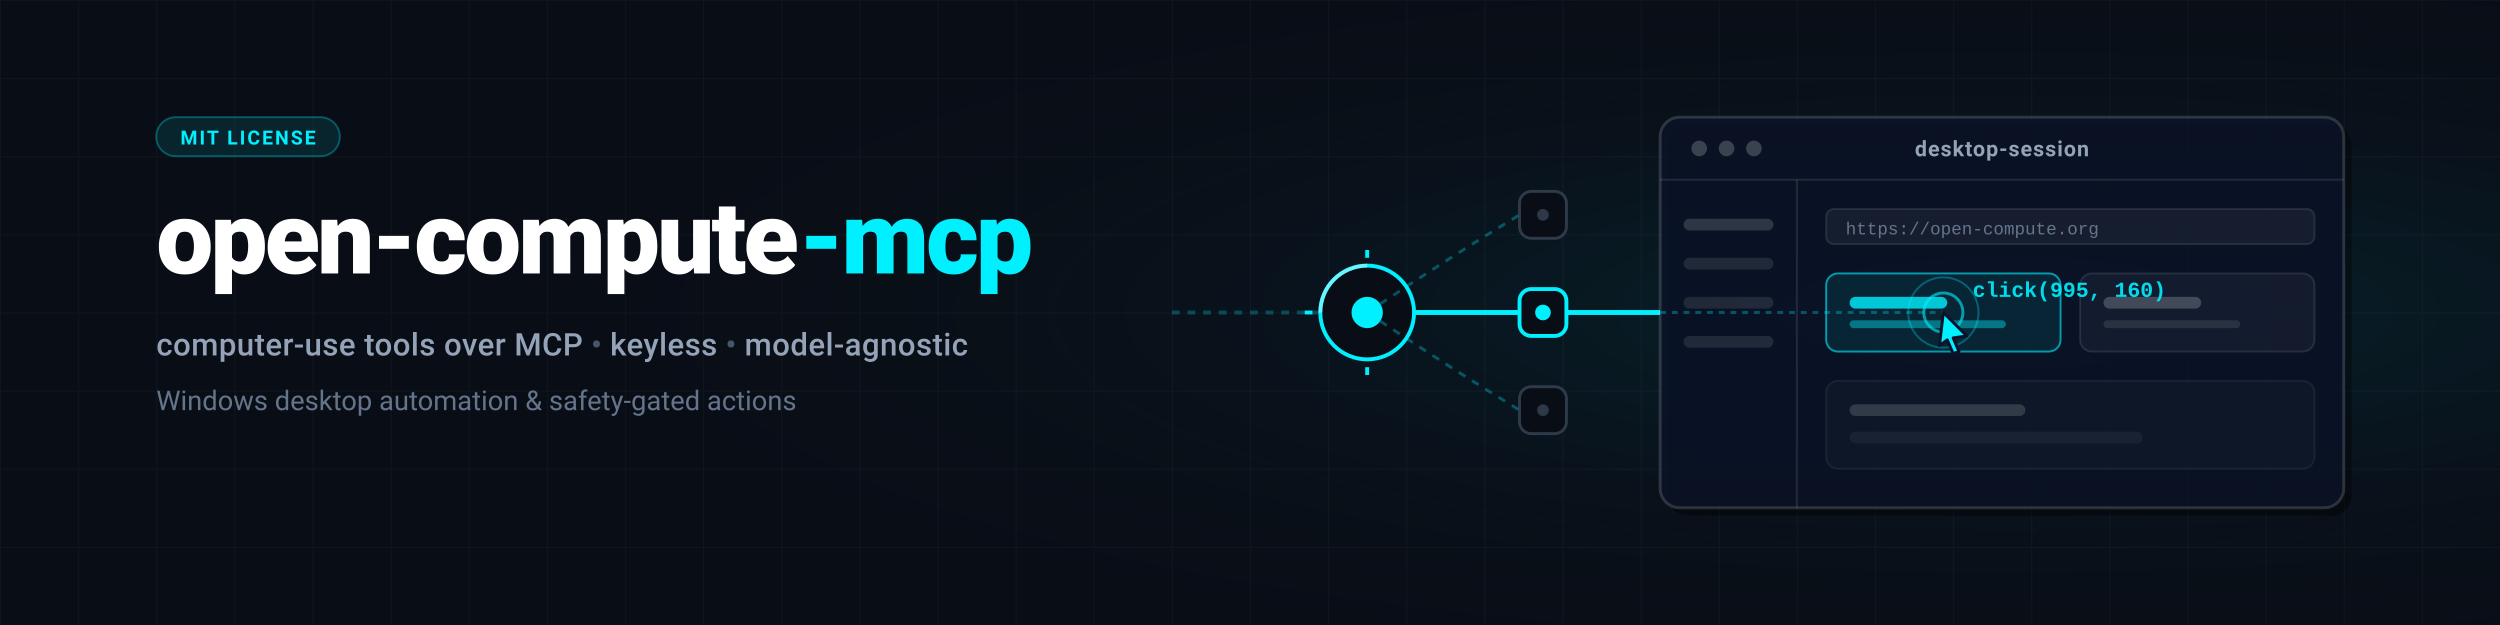
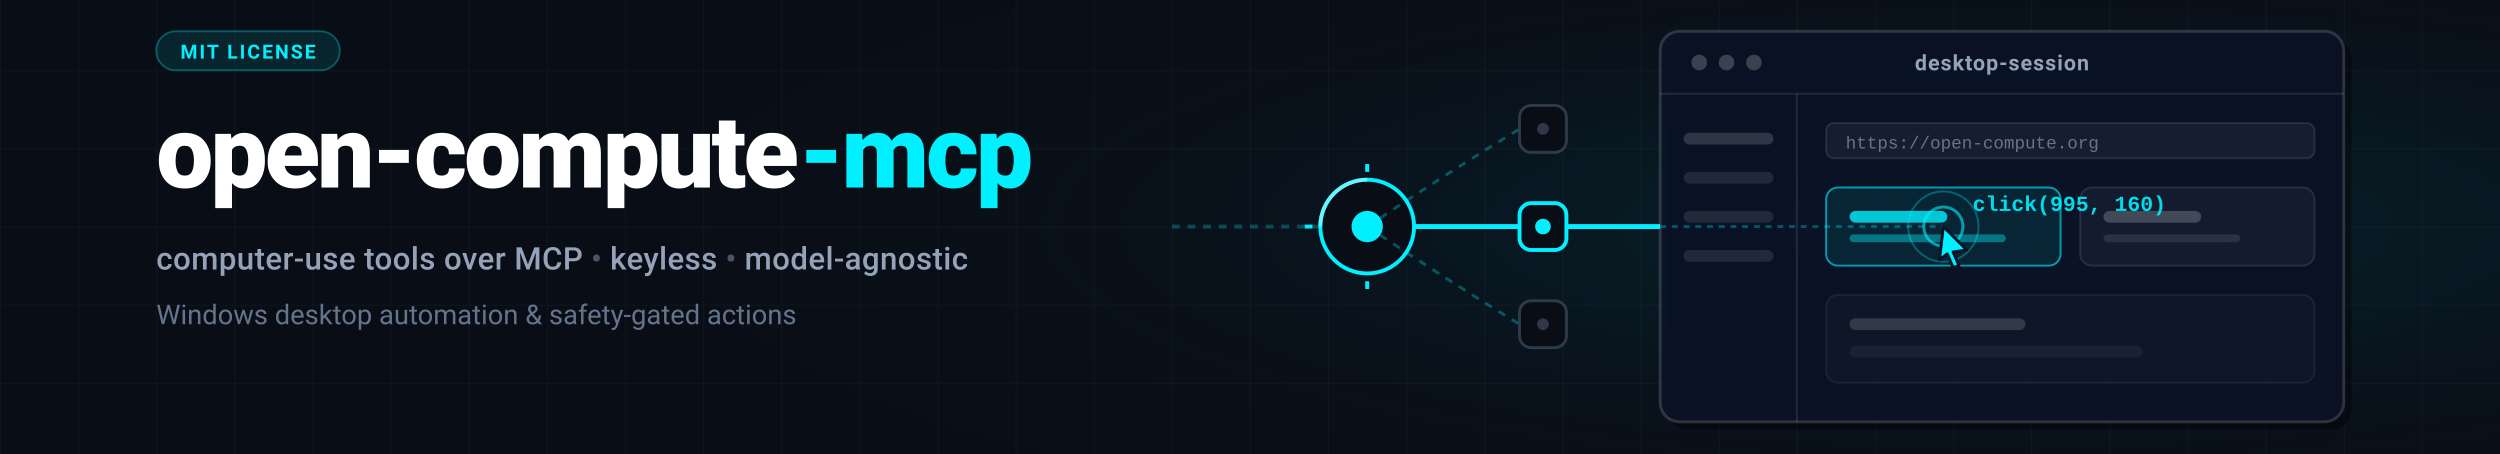
- <svg xmlns="http://www.w3.org/2000/svg" viewBox="0 0 1280 320" width="1280" height="320">
+ <svg xmlns="http://www.w3.org/2000/svg" viewBox="0 44 1280 232" width="1280" height="232">
  <defs>
    <pattern id="grid" width="40" height="40" patternUnits="userSpaceOnUse">
      <path d="M 40 0 L 0 0 0 40" fill="none" stroke="#ffffff" stroke-width="1" stroke-opacity="0.03" />
    </pattern>
    <radialGradient id="bg-glow" cx="80%" cy="50%" r="60%">
      <stop offset="0%" stop-color="#00f0ff" stop-opacity="0.1" />
      <stop offset="100%" stop-color="#090d16" stop-opacity="0" />
    </radialGradient>
  </defs>
  <style>
    .font-sans {
      font-family: system-ui, -apple-system, BlinkMacSystemFont, "Segoe UI", Roboto, "Helvetica Neue", Arial, sans-serif;
    }
    .font-mono {
      font-family: ui-monospace, SFMono-Regular, Menlo, Monaco, Consolas, "Liberation Mono", "Courier New", monospace;
    }
  </style>
-   <rect width="100%" height="100%" fill="#090d16" />
-   <rect width="100%" height="100%" fill="url(#bg-glow)" />
-   <rect width="100%" height="100%" fill="url(#grid)" />
+   <rect x="0" y="0" width="1280" height="320" fill="#090d16" />
+   <rect x="0" y="0" width="1280" height="320" fill="url(#bg-glow)" />
+   <rect x="0" y="0" width="1280" height="320" fill="url(#grid)" />
  <g class="font-sans">
    <g transform="translate(80, 60)">
      <rect x="0" y="0" width="94" height="20" rx="10" fill="#00f0ff" fill-opacity="0.1" stroke="#00f0ff" stroke-opacity="0.3" stroke-width="1" />
      <text x="47" y="14" font-size="10" font-weight="700" fill="#00f0ff" text-anchor="middle" letter-spacing="1">MIT LICENSE</text>
    </g>
    <text x="80" y="140" font-size="52" font-weight="800" fill="#ffffff" letter-spacing="-1.5">
      open-compute<tspan fill="#00f0ff">-mcp</tspan>
    </text>
    <text x="80" y="182" font-size="16" font-weight="500" fill="#94a3b8" letter-spacing="0.2">
      computer-use tools over MCP  <tspan fill="#475569"> • </tspan>  keyless  <tspan fill="#475569"> • </tspan>  model-agnostic
    </text>
    <text x="80" y="210" font-size="14" font-weight="400" fill="#64748b">
      Windows desktop automation &amp; safety-gated actions
    </text>
  </g>
  <path d="M 600 160 L 676 160" stroke="#00f0ff" stroke-opacity="0.25" stroke-width="2" stroke-dasharray="4,4" fill="none" />
  <g transform="translate(700, 160)">
    <circle cx="0" cy="0" r="24" fill="#090d16" stroke="#00f0ff" stroke-width="2" />
    <path d="M -24 0 A 24 24 0 0 1 0 -24" stroke="#ffffff" stroke-width="2" stroke-opacity="0.4" fill="none" />
    <circle cx="0" cy="0" r="8" fill="#00f0ff" />
    <line x1="0" y1="-32" x2="0" y2="-28" stroke="#00f0ff" stroke-width="2" />
    <line x1="0" y1="28" x2="0" y2="32" stroke="#00f0ff" stroke-width="2" />
    <line x1="-32" y1="0" x2="-28" y2="0" stroke="#00f0ff" stroke-width="2" />
    <line x1="28" y1="0" x2="32" y2="0" stroke="#00f0ff" stroke-width="2" />
  </g>
  <path d="M 700 160 Q 745 130 778 110" stroke="#00f0ff" stroke-opacity="0.3" stroke-width="1.5" stroke-dasharray="4,4" fill="none" />
  <path d="M 724 160 L 778 160" stroke="#00f0ff" stroke-width="2.5" fill="none" />
  <path d="M 700 160 Q 745 190 778 210" stroke="#00f0ff" stroke-opacity="0.3" stroke-width="1.5" stroke-dasharray="4,4" fill="none" />
  <g transform="translate(790, 110)">
    <rect x="-12" y="-12" width="24" height="24" rx="6" fill="#090d16" stroke="#475569" stroke-opacity="0.6" stroke-width="1.5" />
    <circle cx="0" cy="0" r="3" fill="#475569" fill-opacity="0.6" />
  </g>
  <g transform="translate(790, 210)">
    <rect x="-12" y="-12" width="24" height="24" rx="6" fill="#090d16" stroke="#475569" stroke-opacity="0.6" stroke-width="1.5" />
    <circle cx="0" cy="0" r="3" fill="#475569" fill-opacity="0.6" />
  </g>
  <g transform="translate(790, 160)">
    <rect x="-12" y="-12" width="24" height="24" rx="6" fill="#090d16" stroke="#00f0ff" stroke-width="2" />
    <circle cx="0" cy="0" r="4" fill="#00f0ff" />
  </g>
  <path d="M 802 160 L 850 160" stroke="#00f0ff" stroke-width="2.5" fill="none" />
  <g transform="translate(850, 60)">
    <rect x="4" y="4" width="350" height="200" rx="10" fill="#000000" fill-opacity="0.4" />
    <rect x="0" y="0" width="350" height="200" rx="10" fill="#0b1329" fill-opacity="0.8" stroke="#ffffff" stroke-opacity="0.15" stroke-width="1.5" />
    <line x1="0" y1="32" x2="350" y2="32" stroke="#ffffff" stroke-opacity="0.1" stroke-width="1" />
    <circle cx="20" cy="16" r="4" fill="#ffffff" fill-opacity="0.2" />
    <circle cx="34" cy="16" r="4" fill="#ffffff" fill-opacity="0.2" />
    <circle cx="48" cy="16" r="4" fill="#ffffff" fill-opacity="0.2" />
    <text x="175" y="20" class="font-sans" font-size="11" font-weight="600" fill="#94a3b8" text-anchor="middle" letter-spacing="0.5">desktop-session</text>
    <line x1="70" y1="32" x2="70" y2="200" stroke="#ffffff" stroke-opacity="0.1" stroke-width="1" />
    <rect x="12" y="52" width="46" height="6" rx="3" fill="#ffffff" fill-opacity="0.15" />
    <rect x="12" y="72" width="46" height="6" rx="3" fill="#ffffff" fill-opacity="0.1" />
    <rect x="12" y="92" width="46" height="6" rx="3" fill="#ffffff" fill-opacity="0.1" />
    <rect x="12" y="112" width="46" height="6" rx="3" fill="#ffffff" fill-opacity="0.1" />
    <rect x="85" y="47" width="250" height="18" rx="4" fill="#ffffff" fill-opacity="0.05" stroke="#ffffff" stroke-opacity="0.1" stroke-width="1" />
    <text x="95" y="60" class="font-mono" font-size="9" fill="#64748b">https://open-compute.org</text>
    <path d="M 0 100 L 145 100" stroke="#00f0ff" stroke-opacity="0.3" stroke-width="1.5" stroke-dasharray="3,3" fill="none" />
    <rect x="85" y="80" width="120" height="40" rx="6" fill="#00f0ff" fill-opacity="0.08" stroke="#00f0ff" stroke-opacity="0.6" stroke-width="1" />
    <rect x="97" y="92" width="50" height="6" rx="3" fill="#00f0ff" fill-opacity="0.8" />
    <rect x="97" y="104" width="80" height="4" rx="2" fill="#00f0ff" fill-opacity="0.4" />
    <rect x="215" y="80" width="120" height="40" rx="6" fill="#ffffff" fill-opacity="0.04" stroke="#ffffff" stroke-opacity="0.1" stroke-width="1" />
    <rect x="227" y="92" width="50" height="6" rx="3" fill="#ffffff" fill-opacity="0.2" />
    <rect x="227" y="104" width="70" height="4" rx="2" fill="#ffffff" fill-opacity="0.1" />
    <rect x="85" y="135" width="250" height="45" rx="6" fill="#ffffff" fill-opacity="0.02" stroke="#ffffff" stroke-opacity="0.06" stroke-width="1" />
    <rect x="97" y="147" width="90" height="6" rx="3" fill="#ffffff" fill-opacity="0.15" />
    <rect x="97" y="161" width="150" height="6" rx="3" fill="#ffffff" fill-opacity="0.05" />
    <circle cx="145" cy="100" r="10" fill="none" stroke="#00f0ff" stroke-width="1.5" stroke-opacity="0.6" />
    <circle cx="145" cy="100" r="18" fill="none" stroke="#00f0ff" stroke-width="1" stroke-opacity="0.3" />
    <g transform="translate(145, 100)">
      <path d="M 0 0 L 12 12 L 5 13 L 8 20 L 5 21 L 2 14 L -2 17 Z" fill="#00f0ff" stroke="#0b1329" stroke-width="1.5" stroke-linejoin="round" />
    </g>
    <text x="160" y="92" class="font-mono" font-size="11" font-weight="600" fill="#00f0ff" opacity="0.9">click(995, 160)</text>
  </g>
</svg>
